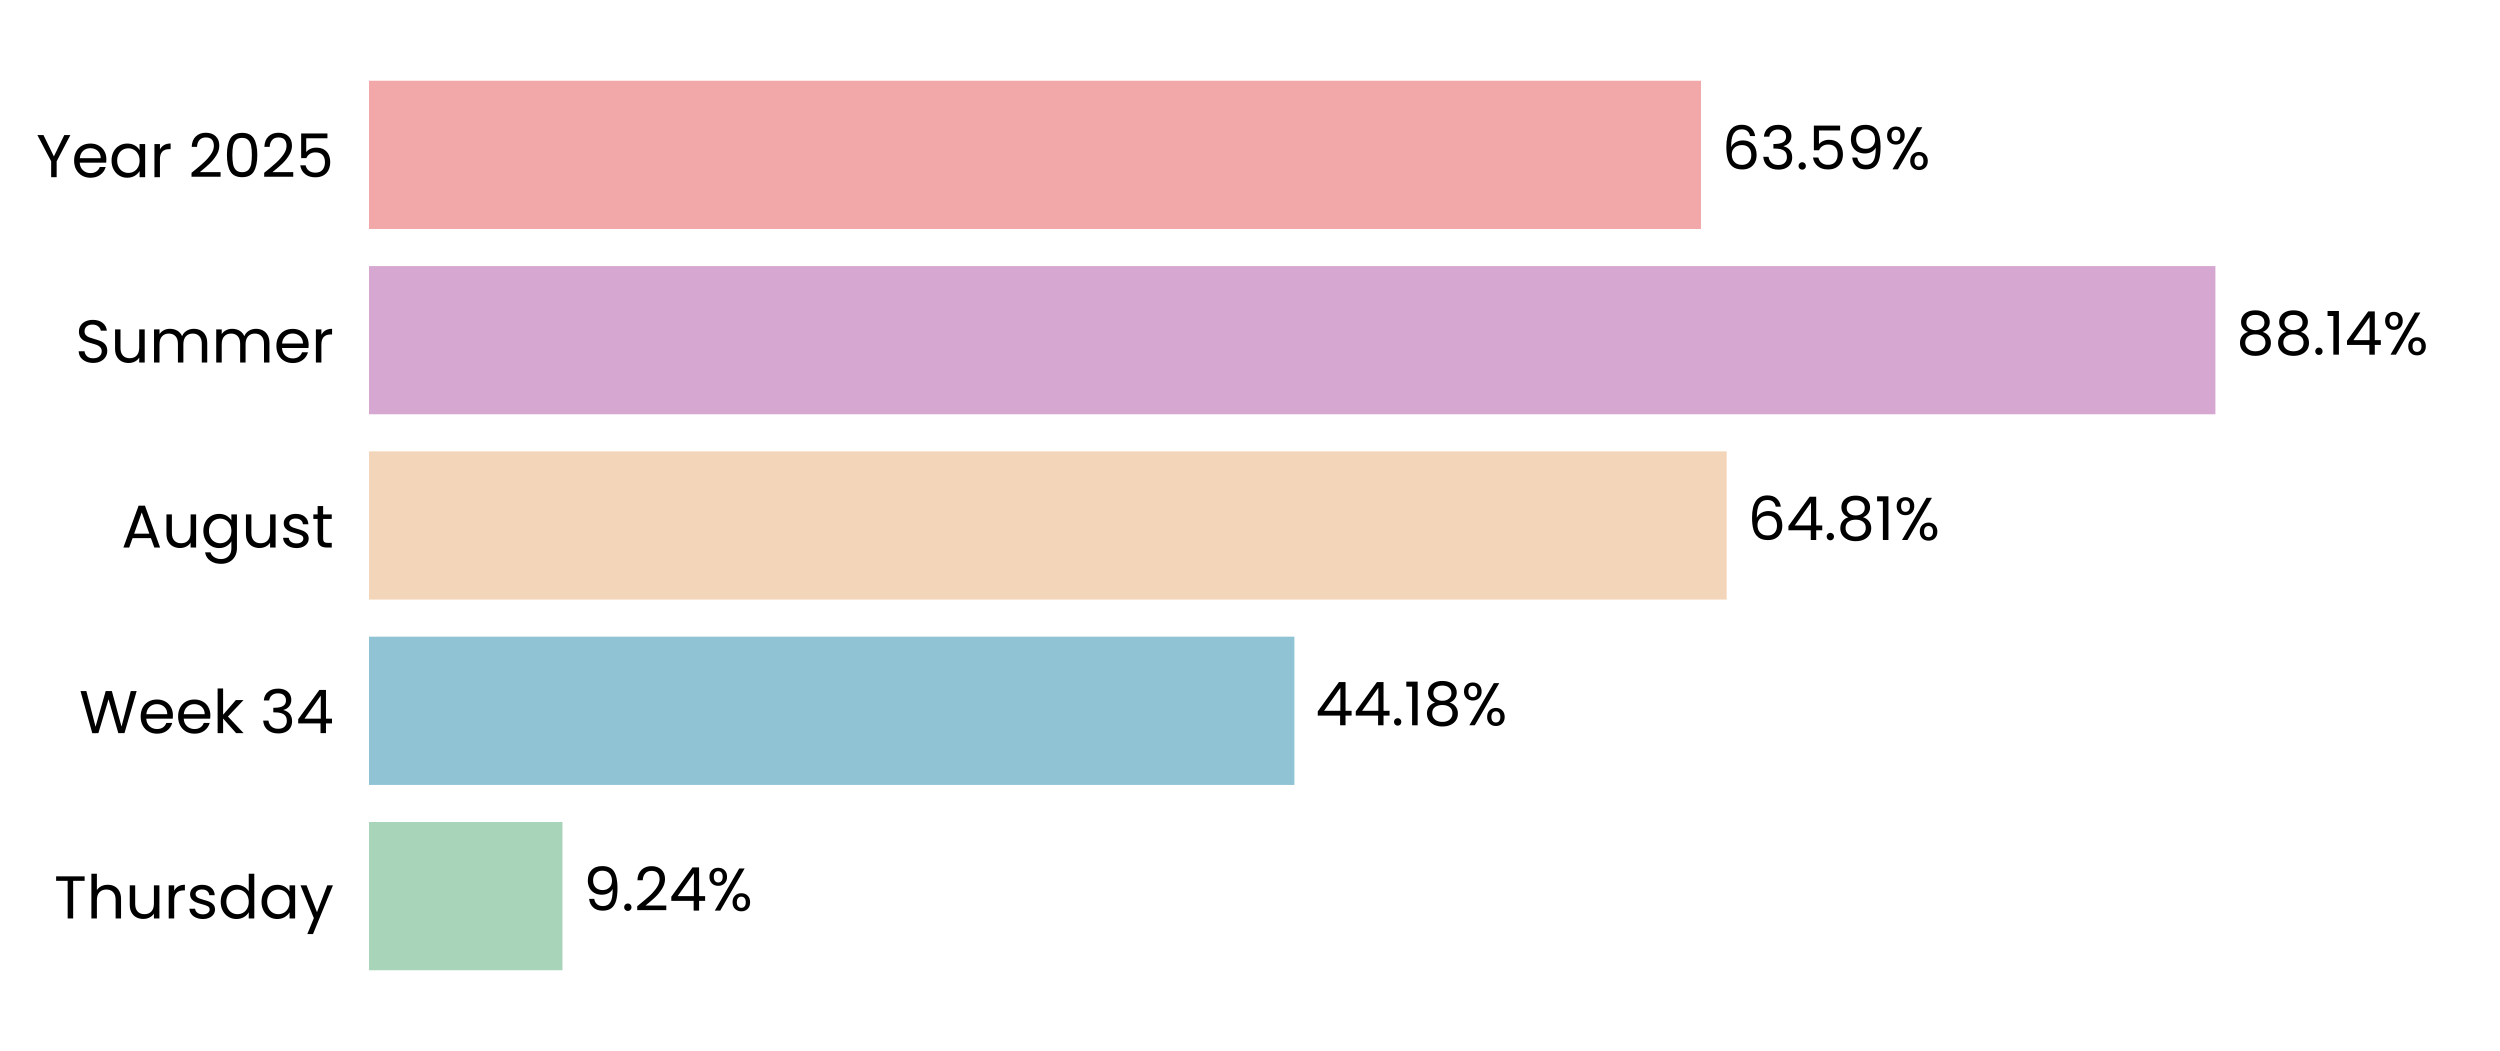
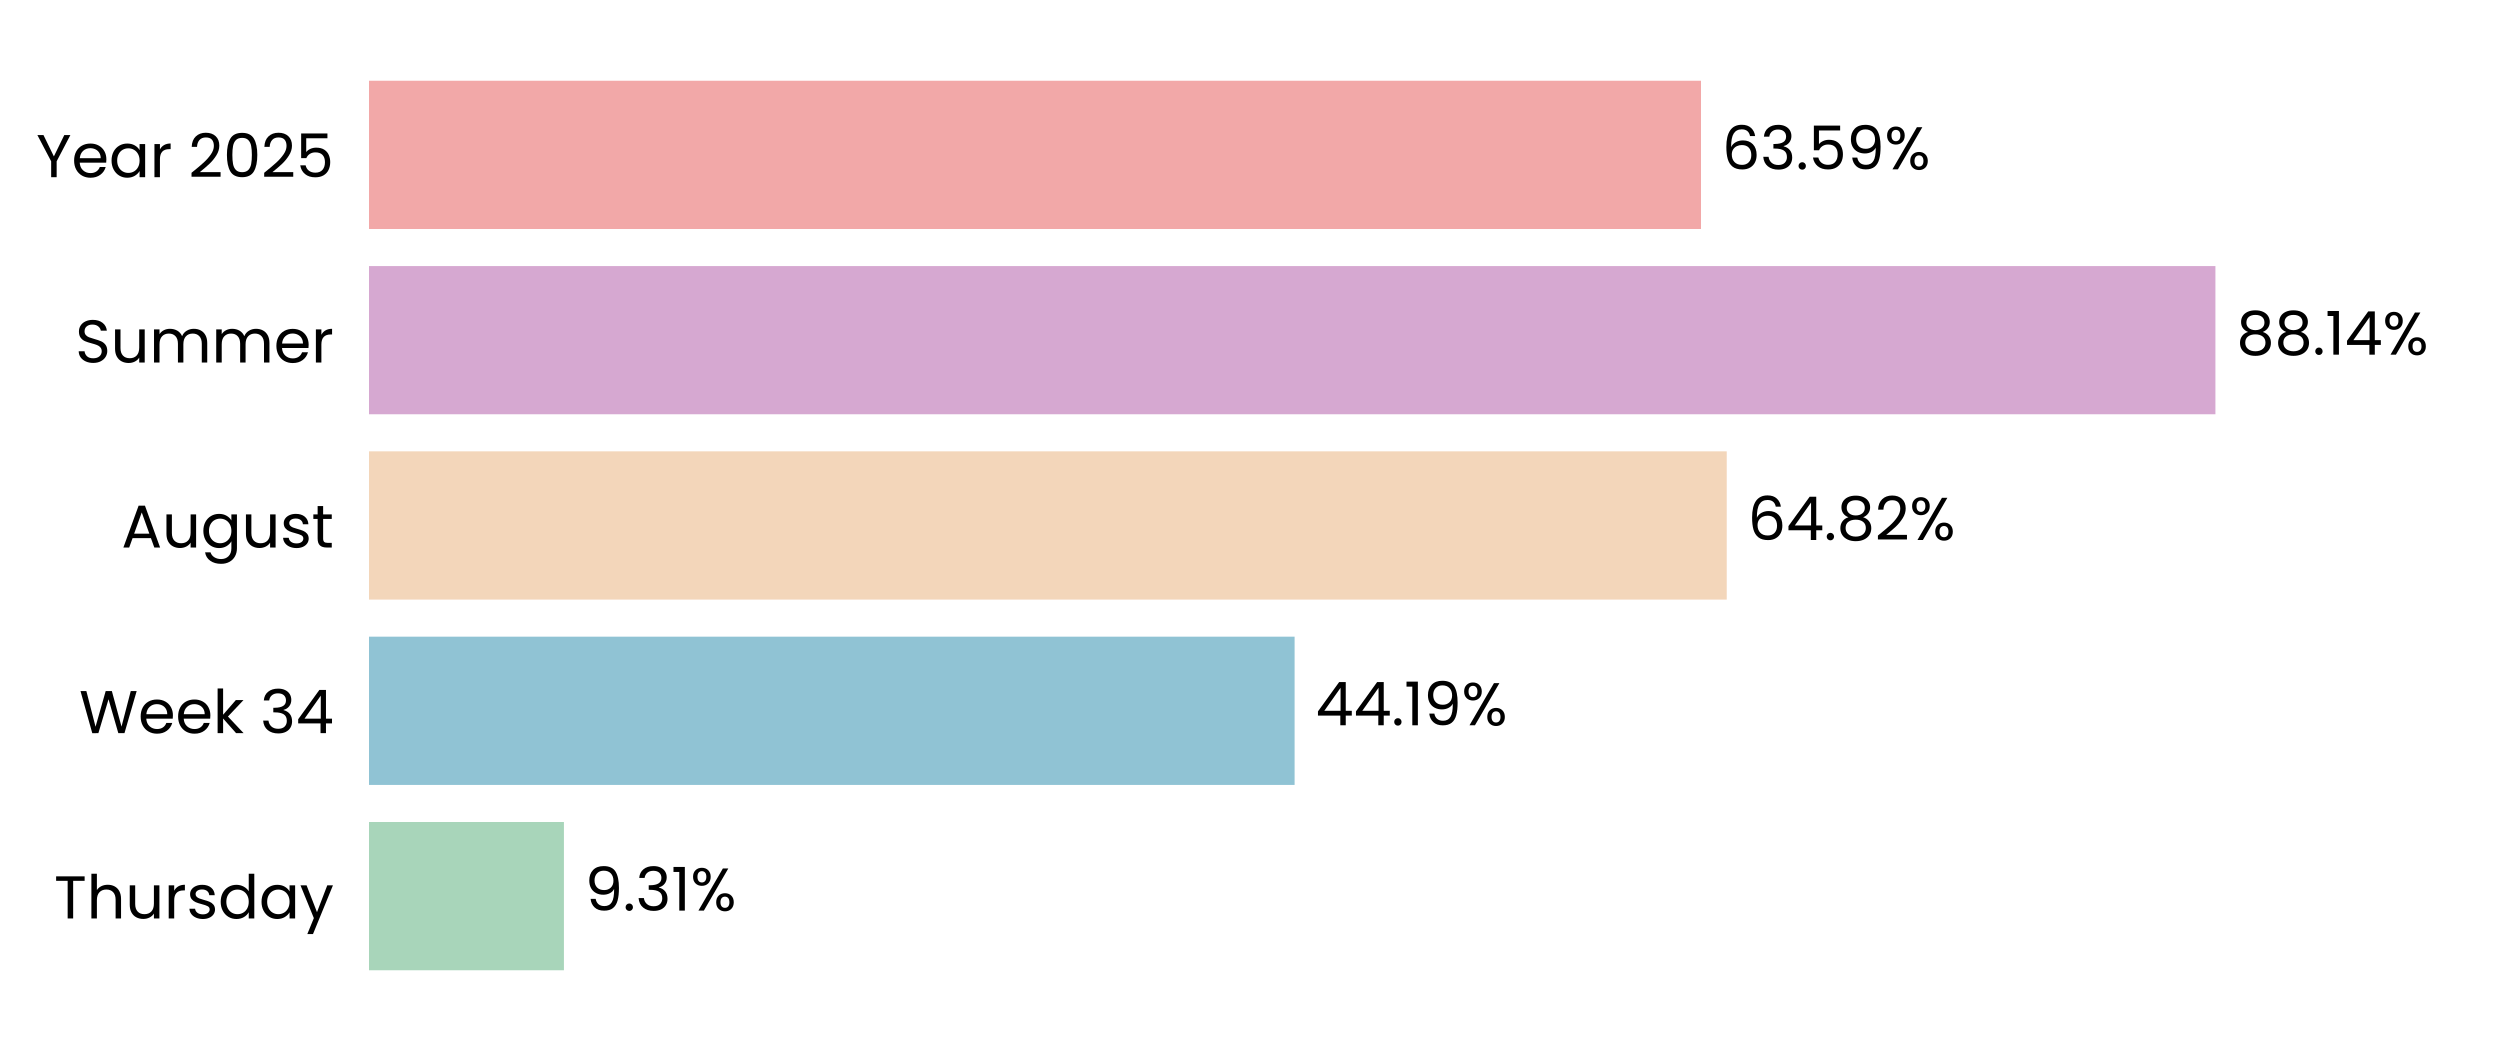
<svg xmlns="http://www.w3.org/2000/svg" xmlns:xlink="http://www.w3.org/1999/xlink" width="496.691pt" height="208.8pt" viewBox="0 0 496.691 208.8" version="1.1">
  <defs>
    <style type="text/css">*{stroke-linejoin: round; stroke-linecap: butt}</style>
  </defs>
  <g id="figure_1">
    <g id="patch_1">
      <path d="M 0 208.8  L 496.691 208.8  L 496.691 0  L 0 0  L 0 208.8  z " style="fill: none" />
    </g>
    <g id="axes_1">
      <g id="patch_2">
        <path d="M 73.311 201.6  L 489.491 201.6  L 489.491 7.2  L 73.311 7.2  L 73.311 201.6  z " style="fill: none" />
      </g>
      <g id="patch_3">
-         <path d="M 73.311 192.764  L 111.75 192.764  L 111.75 163.309  L 73.311 163.309  z " clip-path="url(#p77a91f63e5)" style="fill: #a8d5ba" />
+         <path d="M 73.311 192.764  L 112.039 192.764  L 112.039 163.309  L 73.311 163.309  z " clip-path="url(#pfe6d7c86bd)" style="fill: #a8d5ba" />
      </g>
      <g id="patch_4">
-         <path d="M 73.311 155.945  L 257.165 155.945  L 257.165 126.491  L 73.311 126.491  z " clip-path="url(#p77a91f63e5)" style="fill: #90c3d4" />
+         <path d="M 73.311 155.945  L 257.207 155.945  L 257.207 126.491  L 73.311 126.491  z " clip-path="url(#pfe6d7c86bd)" style="fill: #90c3d4" />
      </g>
      <g id="patch_5">
-         <path d="M 73.311 119.127  L 343.054 119.127  L 343.054 89.673  L 73.311 89.673  z " clip-path="url(#p77a91f63e5)" style="fill: #f3d6ba" />
+         <path d="M 73.311 119.127  L 343.064 119.127  L 343.064 89.673  L 73.311 89.673  z " clip-path="url(#pfe6d7c86bd)" style="fill: #f3d6ba" />
      </g>
      <g id="patch_6">
-         <path d="M 73.311 82.309  L 440.148 82.309  L 440.148 52.855  L 73.311 52.855  z " clip-path="url(#p77a91f63e5)" style="fill: #d6a8d1" />
+         <path d="M 73.311 82.309  L 440.152 82.309  L 440.152 52.855  L 73.311 52.855  z " clip-path="url(#pfe6d7c86bd)" style="fill: #d6a8d1" />
      </g>
      <g id="patch_7">
-         <path d="M 73.311 45.491  L 337.947 45.491  L 337.947 16.036  L 73.311 16.036  z " clip-path="url(#p77a91f63e5)" style="fill: #f2a8a8" />
+         <path d="M 73.311 45.491  L 337.948 45.491  L 337.948 16.036  L 73.311 16.036  z " clip-path="url(#pfe6d7c86bd)" style="fill: #f2a8a8" />
      </g>
      <g id="matplotlib.axis_1">
        <g id="ytick_1">
          <g id="text_1">
            <g transform="translate(10.74188 182.4764) scale(0.12 -0.12)">
              <defs>
                <path id="Poppins-Regular-54" d="M 3238 4461  L 3238 3987  L 2022 3987  L 2022 0  L 1440 0  L 1440 3987  L 218 3987  L 218 4461  L 3238 4461  z " transform="scale(0.015625)" />
                <path id="Poppins-Regular-68" d="M 2234 3571  Q 2630 3571 2950 3401  Q 3270 3232 3452 2893  Q 3635 2554 3635 2067  L 3635 0  L 3059 0  L 3059 1984  Q 3059 2509 2796 2787  Q 2534 3066 2080 3066  Q 1619 3066 1347 2778  Q 1075 2490 1075 1939  L 1075 0  L 493 0  L 493 4736  L 1075 4736  L 1075 3008  Q 1248 3277 1552 3424  Q 1856 3571 2234 3571  z " transform="scale(0.015625)" />
                <path id="Poppins-Regular-75" d="M 3603 3507  L 3603 0  L 3021 0  L 3021 518  Q 2854 250 2556 99  Q 2259 -51 1901 -51  Q 1491 -51 1164 118  Q 838 288 649 627  Q 461 966 461 1453  L 461 3507  L 1037 3507  L 1037 1530  Q 1037 1011 1299 732  Q 1562 454 2016 454  Q 2483 454 2752 742  Q 3021 1030 3021 1581  L 3021 3507  L 3603 3507  z " transform="scale(0.015625)" />
                <path id="Poppins-Regular-72" d="M 1075 2938  Q 1229 3238 1513 3404  Q 1798 3571 2208 3571  L 2208 2970  L 2054 2970  Q 1075 2970 1075 1907  L 1075 0  L 493 0  L 493 3507  L 1075 3507  L 1075 2938  z " transform="scale(0.015625)" />
                <path id="Poppins-Regular-73" d="M 1734 -58  Q 1331 -58 1011 80  Q 691 218 505 464  Q 320 710 301 1030  L 902 1030  Q 928 768 1149 601  Q 1370 435 1728 435  Q 2061 435 2253 582  Q 2445 730 2445 954  Q 2445 1184 2240 1296  Q 2035 1408 1606 1517  Q 1216 1619 969 1724  Q 723 1830 547 2038  Q 371 2246 371 2586  Q 371 2854 531 3078  Q 691 3302 985 3433  Q 1280 3565 1658 3565  Q 2240 3565 2598 3270  Q 2957 2976 2982 2464  L 2400 2464  Q 2381 2739 2179 2905  Q 1978 3072 1638 3072  Q 1325 3072 1139 2937  Q 954 2803 954 2586  Q 954 2413 1066 2301  Q 1178 2189 1347 2121  Q 1517 2054 1818 1971  Q 2195 1869 2432 1769  Q 2669 1670 2838 1472  Q 3008 1274 3014 954  Q 3014 666 2854 435  Q 2694 205 2403 73  Q 2112 -58 1734 -58  z " transform="scale(0.015625)" />
                <path id="Poppins-Regular-64" d="M 275 1766  Q 275 2304 492 2710  Q 710 3117 1091 3341  Q 1472 3565 1946 3565  Q 2355 3565 2707 3376  Q 3059 3187 3245 2880  L 3245 4736  L 3834 4736  L 3834 0  L 3245 0  L 3245 659  Q 3072 346 2733 144  Q 2394 -58 1939 -58  Q 1472 -58 1091 172  Q 710 403 492 819  Q 275 1235 275 1766  z M 3245 1760  Q 3245 2157 3085 2451  Q 2925 2746 2653 2902  Q 2381 3059 2054 3059  Q 1728 3059 1459 2905  Q 1190 2752 1030 2457  Q 870 2163 870 1766  Q 870 1363 1030 1065  Q 1190 768 1459 611  Q 1728 454 2054 454  Q 2381 454 2653 611  Q 2925 768 3085 1065  Q 3245 1363 3245 1760  z " transform="scale(0.015625)" />
                <path id="Poppins-Regular-61" d="M 275 1766  Q 275 2304 492 2710  Q 710 3117 1091 3341  Q 1472 3565 1939 3565  Q 2400 3565 2739 3366  Q 3078 3168 3245 2867  L 3245 3507  L 3834 3507  L 3834 0  L 3245 0  L 3245 653  Q 3072 346 2729 144  Q 2387 -58 1933 -58  Q 1466 -58 1088 172  Q 710 403 492 819  Q 275 1235 275 1766  z M 3245 1760  Q 3245 2157 3085 2451  Q 2925 2746 2653 2902  Q 2381 3059 2054 3059  Q 1728 3059 1459 2905  Q 1190 2752 1030 2457  Q 870 2163 870 1766  Q 870 1363 1030 1065  Q 1190 768 1459 611  Q 1728 454 2054 454  Q 2381 454 2653 611  Q 2925 768 3085 1065  Q 3245 1363 3245 1760  z " transform="scale(0.015625)" />
                <path id="Poppins-Regular-79" d="M 3514 3507  L 1402 -1651  L 800 -1651  L 1491 38  L 77 3507  L 723 3507  L 1824 666  L 2912 3507  L 3514 3507  z " transform="scale(0.015625)" />
              </defs>
              <use xlink:href="#Poppins-Regular-54" />
              <use xlink:href="#Poppins-Regular-68" transform="translate(54.09999 0)" />
              <use xlink:href="#Poppins-Regular-75" transform="translate(118.1 0)" />
              <use xlink:href="#Poppins-Regular-72" transform="translate(182.1 0)" />
              <use xlink:href="#Poppins-Regular-73" transform="translate(219.3999 0)" />
              <use xlink:href="#Poppins-Regular-64" transform="translate(271.5999 0)" />
              <use xlink:href="#Poppins-Regular-61" transform="translate(339.1999 0)" />
              <use xlink:href="#Poppins-Regular-79" transform="translate(406.7999 0)" />
            </g>
          </g>
        </g>
        <g id="ytick_2">
          <g id="text_2">
            <g transform="translate(15.71813 145.6582) scale(0.12 -0.12)">
              <defs>
                <path id="Poppins-Regular-57" d="M 6099 4461  L 4806 0  L 4154 0  L 3117 3590  L 2042 0  L 1395 -6  L 147 4461  L 768 4461  L 1741 678  L 2816 4461  L 3469 4461  L 4493 691  L 5472 4461  L 6099 4461  z " transform="scale(0.015625)" />
                <path id="Poppins-Regular-65" d="M 3693 1888  Q 3693 1722 3674 1536  L 870 1536  Q 902 1018 1225 726  Q 1549 435 2010 435  Q 2387 435 2640 611  Q 2893 787 2995 1082  L 3622 1082  Q 3482 576 3059 259  Q 2637 -58 2010 -58  Q 1510 -58 1116 166  Q 723 390 499 803  Q 275 1216 275 1760  Q 275 2304 492 2713  Q 710 3123 1104 3344  Q 1498 3565 2010 3565  Q 2509 3565 2893 3347  Q 3277 3130 3485 2749  Q 3693 2368 3693 1888  z M 3091 2010  Q 3091 2342 2944 2582  Q 2797 2822 2544 2947  Q 2291 3072 1984 3072  Q 1542 3072 1232 2790  Q 922 2509 877 2010  L 3091 2010  z " transform="scale(0.015625)" />
                <path id="Poppins-Regular-6b" d="M 2451 0  L 1075 1549  L 1075 0  L 493 0  L 493 4736  L 1075 4736  L 1075 1952  L 2426 3507  L 3238 3507  L 1587 1760  L 3245 0  L 2451 0  z " transform="scale(0.015625)" />
                <path id="Poppins-Regular-20" transform="scale(0.015625)" />
                <path id="Poppins-Regular-33" d="M 384 3462  Q 429 4051 838 4384  Q 1248 4717 1901 4717  Q 2336 4717 2653 4560  Q 2970 4403 3133 4134  Q 3296 3866 3296 3526  Q 3296 3130 3069 2842  Q 2842 2554 2477 2470  L 2477 2438  Q 2893 2336 3136 2035  Q 3379 1734 3379 1248  Q 3379 883 3212 592  Q 3046 301 2713 134  Q 2381 -32 1914 -32  Q 1235 -32 800 323  Q 365 678 314 1331  L 877 1331  Q 922 947 1190 704  Q 1459 461 1907 461  Q 2355 461 2588 694  Q 2822 928 2822 1299  Q 2822 1779 2502 1990  Q 2182 2202 1536 2202  L 1389 2202  L 1389 2688  L 1542 2688  Q 2131 2694 2432 2883  Q 2733 3072 2733 3469  Q 2733 3808 2512 4013  Q 2291 4218 1882 4218  Q 1485 4218 1241 4013  Q 998 3808 954 3462  L 384 3462  z " transform="scale(0.015625)" />
                <path id="Poppins-Regular-34" d="M 256 1030  L 256 1472  L 2502 4582  L 3200 4582  L 3200 1536  L 3840 1536  L 3840 1030  L 3200 1030  L 3200 0  L 2624 0  L 2624 1030  L 256 1030  z M 2650 3974  L 928 1536  L 2650 1536  L 2650 3974  z " transform="scale(0.015625)" />
              </defs>
              <use xlink:href="#Poppins-Regular-57" />
              <use xlink:href="#Poppins-Regular-65" transform="translate(97.59999 0)" />
              <use xlink:href="#Poppins-Regular-65" transform="translate(159.6 0)" />
              <use xlink:href="#Poppins-Regular-6b" transform="translate(221.6 0)" />
              <use xlink:href="#Poppins-Regular-20" transform="translate(273.0999 0)" />
              <use xlink:href="#Poppins-Regular-33" transform="translate(299.7999 0)" />
              <use xlink:href="#Poppins-Regular-34" transform="translate(358.6999 0)" />
            </g>
          </g>
        </g>
        <g id="ytick_3">
          <g id="text_3">
            <g transform="translate(24.11812 108.78) scale(0.12 -0.12)">
              <defs>
                <path id="Poppins-Regular-41" d="M 3130 992  L 1184 992  L 826 0  L 211 0  L 1824 4435  L 2496 4435  L 4102 0  L 3488 0  L 3130 992  z M 2963 1466  L 2157 3718  L 1350 1466  L 2963 1466  z " transform="scale(0.015625)" />
                <path id="Poppins-Regular-67" d="M 1939 3565  Q 2394 3565 2736 3366  Q 3078 3168 3245 2867  L 3245 3507  L 3834 3507  L 3834 -77  Q 3834 -557 3629 -931  Q 3424 -1306 3043 -1517  Q 2662 -1728 2157 -1728  Q 1466 -1728 1005 -1401  Q 544 -1075 461 -512  L 1037 -512  Q 1133 -832 1433 -1027  Q 1734 -1222 2157 -1222  Q 2637 -1222 2941 -921  Q 3245 -621 3245 -77  L 3245 659  Q 3072 352 2733 147  Q 2394 -58 1939 -58  Q 1472 -58 1091 172  Q 710 403 492 819  Q 275 1235 275 1766  Q 275 2304 492 2710  Q 710 3117 1091 3341  Q 1472 3565 1939 3565  z M 3245 1760  Q 3245 2157 3085 2451  Q 2925 2746 2653 2902  Q 2381 3059 2054 3059  Q 1728 3059 1459 2905  Q 1190 2752 1030 2457  Q 870 2163 870 1766  Q 870 1363 1030 1065  Q 1190 768 1459 611  Q 1728 454 2054 454  Q 2381 454 2653 611  Q 2925 768 3085 1065  Q 3245 1363 3245 1760  z " transform="scale(0.015625)" />
                <path id="Poppins-Regular-74" d="M 1203 3027  L 1203 960  Q 1203 704 1312 598  Q 1421 493 1690 493  L 2118 493  L 2118 0  L 1594 0  Q 1107 0 864 224  Q 621 448 621 960  L 621 3027  L 166 3027  L 166 3507  L 621 3507  L 621 4390  L 1203 4390  L 1203 3507  L 2118 3507  L 2118 3027  L 1203 3027  z " transform="scale(0.015625)" />
              </defs>
              <use xlink:href="#Poppins-Regular-41" />
              <use xlink:href="#Poppins-Regular-75" transform="translate(67.39999 0)" />
              <use xlink:href="#Poppins-Regular-67" transform="translate(131.4 0)" />
              <use xlink:href="#Poppins-Regular-75" transform="translate(199 0)" />
              <use xlink:href="#Poppins-Regular-73" transform="translate(263 0)" />
              <use xlink:href="#Poppins-Regular-74" transform="translate(315.2 0)" />
            </g>
          </g>
        </g>
        <g id="ytick_4">
          <g id="text_4">
            <g transform="translate(14.95125 72.02182) scale(0.12 -0.12)">
              <defs>
                <path id="Poppins-Regular-53" d="M 1907 -45  Q 1466 -45 1117 112  Q 768 269 569 547  Q 371 826 365 1190  L 986 1190  Q 1018 877 1245 662  Q 1472 448 1907 448  Q 2323 448 2563 656  Q 2803 864 2803 1190  Q 2803 1446 2662 1606  Q 2522 1766 2310 1849  Q 2099 1933 1741 2029  Q 1299 2144 1033 2259  Q 768 2374 579 2620  Q 390 2867 390 3283  Q 390 3648 576 3929  Q 762 4211 1098 4364  Q 1434 4518 1869 4518  Q 2496 4518 2896 4204  Q 3296 3891 3347 3373  L 2707 3373  Q 2675 3629 2438 3824  Q 2202 4019 1811 4019  Q 1446 4019 1216 3830  Q 986 3642 986 3302  Q 986 3059 1123 2905  Q 1261 2752 1462 2672  Q 1664 2592 2029 2490  Q 2470 2368 2739 2249  Q 3008 2131 3200 1884  Q 3392 1638 3392 1216  Q 3392 890 3219 602  Q 3046 314 2707 134  Q 2368 -45 1907 -45  z " transform="scale(0.015625)" />
                <path id="Poppins-Regular-6d" d="M 4710 3571  Q 5120 3571 5440 3401  Q 5760 3232 5945 2893  Q 6131 2554 6131 2067  L 6131 0  L 5555 0  L 5555 1984  Q 5555 2509 5296 2787  Q 5037 3066 4595 3066  Q 4141 3066 3872 2774  Q 3603 2483 3603 1933  L 3603 0  L 3027 0  L 3027 1984  Q 3027 2509 2768 2787  Q 2509 3066 2067 3066  Q 1613 3066 1344 2774  Q 1075 2483 1075 1933  L 1075 0  L 493 0  L 493 3507  L 1075 3507  L 1075 3002  Q 1248 3277 1539 3424  Q 1830 3571 2182 3571  Q 2624 3571 2963 3372  Q 3302 3174 3469 2790  Q 3616 3162 3955 3366  Q 4294 3571 4710 3571  z " transform="scale(0.015625)" />
              </defs>
              <use xlink:href="#Poppins-Regular-53" />
              <use xlink:href="#Poppins-Regular-75" transform="translate(58.7 0)" />
              <use xlink:href="#Poppins-Regular-6d" transform="translate(122.7 0)" />
              <use xlink:href="#Poppins-Regular-6d" transform="translate(225.7 0)" />
              <use xlink:href="#Poppins-Regular-65" transform="translate(328.7 0)" />
              <use xlink:href="#Poppins-Regular-72" transform="translate(390.6999 0)" />
            </g>
          </g>
        </g>
        <g id="ytick_5">
          <g id="text_5">
            <g transform="translate(7.2 35.20364) scale(0.12 -0.12)">
              <defs>
                <path id="Poppins-Regular-59" d="M 3616 4461  L 2163 1683  L 2163 0  L 1581 0  L 1581 1683  L 122 4461  L 768 4461  L 1869 2202  L 2970 4461  L 3616 4461  z " transform="scale(0.015625)" />
                <path id="Poppins-Regular-32" d="M 326 467  Q 1139 1120 1600 1539  Q 2061 1958 2377 2416  Q 2694 2874 2694 3315  Q 2694 3731 2492 3971  Q 2291 4211 1843 4211  Q 1408 4211 1168 3939  Q 928 3667 909 3213  L 346 3213  Q 371 3930 780 4320  Q 1190 4710 1837 4710  Q 2496 4710 2883 4345  Q 3270 3981 3270 3341  Q 3270 2810 2953 2307  Q 2637 1805 2233 1424  Q 1830 1043 1203 538  L 3405 538  L 3405 51  L 326 51  L 326 467  z " transform="scale(0.015625)" />
                <path id="Poppins-Regular-30" d="M 397 2362  Q 397 3462 755 4080  Q 1114 4698 2010 4698  Q 2899 4698 3257 4080  Q 3616 3462 3616 2362  Q 3616 1242 3257 621  Q 2899 0 2010 0  Q 1114 0 755 621  Q 397 1242 397 2362  z M 3040 2362  Q 3040 2918 2966 3305  Q 2893 3693 2665 3929  Q 2438 4166 2010 4166  Q 1574 4166 1347 3929  Q 1120 3693 1046 3305  Q 973 2918 973 2362  Q 973 1786 1046 1395  Q 1120 1005 1347 768  Q 1574 531 2010 531  Q 2438 531 2665 768  Q 2893 1005 2966 1395  Q 3040 1786 3040 2362  z " transform="scale(0.015625)" />
                <path id="Poppins-Regular-35" d="M 3347 4122  L 1101 4122  L 1101 2662  Q 1248 2867 1536 2998  Q 1824 3130 2157 3130  Q 2688 3130 3021 2909  Q 3354 2688 3498 2339  Q 3642 1990 3642 1600  Q 3642 1139 3469 774  Q 3296 410 2941 198  Q 2586 -13 2061 -13  Q 1389 -13 973 332  Q 557 678 467 1254  L 1037 1254  Q 1120 890 1389 685  Q 1658 480 2067 480  Q 2573 480 2829 784  Q 3085 1088 3085 1587  Q 3085 2086 2829 2358  Q 2573 2630 2074 2630  Q 1734 2630 1481 2467  Q 1229 2304 1114 2022  L 563 2022  L 563 4634  L 3347 4634  L 3347 4122  z " transform="scale(0.015625)" />
              </defs>
              <use xlink:href="#Poppins-Regular-59" />
              <use xlink:href="#Poppins-Regular-65" transform="translate(58.39999 0)" />
              <use xlink:href="#Poppins-Regular-61" transform="translate(120.4 0)" />
              <use xlink:href="#Poppins-Regular-72" transform="translate(188 0)" />
              <use xlink:href="#Poppins-Regular-20" transform="translate(225.3 0)" />
              <use xlink:href="#Poppins-Regular-32" transform="translate(252 0)" />
              <use xlink:href="#Poppins-Regular-30" transform="translate(309.4999 0)" />
              <use xlink:href="#Poppins-Regular-32" transform="translate(372.2999 0)" />
              <use xlink:href="#Poppins-Regular-35" transform="translate(429.7999 0)" />
            </g>
          </g>
        </g>
      </g>
      <g id="text_6">
-         <g transform="translate(115.9119 180.9164) scale(0.12 -0.12)">
+         <g transform="translate(116.2009 180.9164) scale(0.12 -0.12)">
          <defs>
            <path id="Poppins-Regular-39" d="M 1146 1242  Q 1210 877 1443 678  Q 1677 480 2074 480  Q 2605 480 2857 896  Q 3110 1312 3098 2298  Q 2963 2010 2649 1846  Q 2336 1683 1952 1683  Q 1523 1683 1187 1859  Q 851 2035 659 2374  Q 467 2714 467 3194  Q 467 3878 864 4297  Q 1261 4717 1990 4717  Q 2886 4717 3248 4134  Q 3610 3552 3610 2400  Q 3610 1594 3466 1069  Q 3322 544 2979 269  Q 2637 -6 2042 -6  Q 1389 -6 1024 346  Q 659 698 608 1242  L 1146 1242  z M 2048 2176  Q 2477 2176 2752 2441  Q 3027 2707 3027 3162  Q 3027 3642 2758 3936  Q 2490 4230 2003 4230  Q 1555 4230 1289 3948  Q 1024 3667 1024 3206  Q 1024 2739 1286 2457  Q 1549 2176 2048 2176  z " transform="scale(0.015625)" />
            <path id="Poppins-Regular-2e" d="M 678 -38  Q 512 -38 397 77  Q 282 192 282 358  Q 282 525 397 640  Q 512 755 678 755  Q 838 755 950 640  Q 1062 525 1062 358  Q 1062 192 950 77  Q 838 -38 678 -38  z " transform="scale(0.015625)" />
+             <path id="Poppins-Regular-31" d="M 243 4096  L 243 4627  L 1446 4627  L 1446 0  L 858 0  L 858 4096  L 243 4096  z " transform="scale(0.015625)" />
            <path id="Poppins-Regular-25" d="M 269 3584  Q 269 4019 531 4278  Q 794 4538 1203 4538  Q 1613 4538 1875 4278  Q 2138 4019 2138 3584  Q 2138 3142 1875 2883  Q 1613 2624 1203 2624  Q 794 2624 531 2883  Q 269 3142 269 3584  z M 4006 4467  L 1414 0  L 838 0  L 3430 4467  L 4006 4467  z M 1203 4179  Q 986 4179 861 4028  Q 736 3878 736 3584  Q 736 3290 861 3136  Q 986 2982 1203 2982  Q 1421 2982 1549 3139  Q 1677 3296 1677 3584  Q 1677 3878 1549 4028  Q 1421 4179 1203 4179  z M 2720 883  Q 2720 1325 2982 1584  Q 3245 1843 3654 1843  Q 4064 1843 4323 1584  Q 4582 1325 4582 883  Q 4582 448 4323 185  Q 4064 -77 3654 -77  Q 3245 -77 2982 182  Q 2720 442 2720 883  z M 3648 1478  Q 3430 1478 3302 1328  Q 3174 1178 3174 883  Q 3174 595 3302 444  Q 3430 294 3648 294  Q 3866 294 3994 444  Q 4122 595 4122 883  Q 4122 1178 3994 1328  Q 3866 1478 3648 1478  z " transform="scale(0.015625)" />
          </defs>
          <use xlink:href="#Poppins-Regular-39" />
          <use xlink:href="#Poppins-Regular-2e" transform="translate(62.99999 0)" />
-           <use xlink:href="#Poppins-Regular-32" transform="translate(83.99997 0)" />
-           <use xlink:href="#Poppins-Regular-34" transform="translate(141.5 0)" />
-           <use xlink:href="#Poppins-Regular-25" transform="translate(204.3999 0)" />
+           <use xlink:href="#Poppins-Regular-33" transform="translate(83.99997 0)" />
+           <use xlink:href="#Poppins-Regular-31" transform="translate(142.9 0)" />
+           <use xlink:href="#Poppins-Regular-25" transform="translate(174.8999 0)" />
        </g>
      </g>
      <g id="text_7">
-         <g transform="translate(261.3272 144.0982) scale(0.12 -0.12)">
-           <defs>
-             <path id="Poppins-Regular-31" d="M 243 4096  L 243 4627  L 1446 4627  L 1446 0  L 858 0  L 858 4096  L 243 4096  z " transform="scale(0.015625)" />
-             <path id="Poppins-Regular-38" d="M 1242 2406  Q 883 2547 691 2816  Q 499 3085 499 3469  Q 499 3814 672 4092  Q 845 4371 1187 4534  Q 1530 4698 2016 4698  Q 2502 4698 2844 4534  Q 3187 4371 3363 4092  Q 3539 3814 3539 3469  Q 3539 3098 3340 2819  Q 3142 2541 2797 2406  Q 3194 2285 3427 1981  Q 3661 1677 3661 1248  Q 3661 832 3456 521  Q 3251 211 2876 41  Q 2502 -128 2016 -128  Q 1530 -128 1162 41  Q 794 211 589 521  Q 384 832 384 1248  Q 384 1677 614 1984  Q 845 2291 1242 2406  z M 2976 3398  Q 2976 3789 2720 4000  Q 2464 4211 2016 4211  Q 1574 4211 1318 4000  Q 1062 3789 1062 3392  Q 1062 3034 1328 2816  Q 1594 2598 2016 2598  Q 2445 2598 2710 2819  Q 2976 3040 2976 3398  z M 2016 2150  Q 1542 2150 1241 1929  Q 941 1709 941 1267  Q 941 858 1232 608  Q 1523 358 2016 358  Q 2509 358 2797 608  Q 3085 858 3085 1267  Q 3085 1696 2790 1923  Q 2496 2150 2016 2150  z " transform="scale(0.015625)" />
-           </defs>
+         <g transform="translate(261.3685 144.0982) scale(0.12 -0.12)">
          <use xlink:href="#Poppins-Regular-34" />
          <use xlink:href="#Poppins-Regular-34" transform="translate(62.89999 0)" />
          <use xlink:href="#Poppins-Regular-2e" transform="translate(125.8 0)" />
          <use xlink:href="#Poppins-Regular-31" transform="translate(146.8 0)" />
-           <use xlink:href="#Poppins-Regular-38" transform="translate(178.8 0)" />
-           <use xlink:href="#Poppins-Regular-25" transform="translate(241.8999 0)" />
+           <use xlink:href="#Poppins-Regular-39" transform="translate(178.8 0)" />
+           <use xlink:href="#Poppins-Regular-25" transform="translate(241.7999 0)" />
        </g>
      </g>
      <g id="text_8">
-         <g transform="translate(347.2162 107.28) scale(0.12 -0.12)">
+         <g transform="translate(347.2256 107.28) scale(0.12 -0.12)">
          <defs>
            <path id="Poppins-Regular-36" d="M 2976 3526  Q 2835 4237 2099 4237  Q 1530 4237 1248 3798  Q 966 3360 973 2355  Q 1120 2688 1462 2877  Q 1805 3066 2227 3066  Q 2886 3066 3280 2656  Q 3674 2246 3674 1523  Q 3674 1088 3504 742  Q 3334 397 2992 192  Q 2650 -13 2163 -13  Q 1504 -13 1133 281  Q 762 576 614 1094  Q 467 1613 467 2374  Q 467 4723 2106 4723  Q 2733 4723 3091 4384  Q 3450 4045 3514 3526  L 2976 3526  z M 2106 2573  Q 1830 2573 1587 2461  Q 1344 2349 1193 2121  Q 1043 1894 1043 1568  Q 1043 1082 1324 778  Q 1606 474 2131 474  Q 2579 474 2844 752  Q 3110 1030 3110 1504  Q 3110 2003 2854 2288  Q 2598 2573 2106 2573  z " transform="scale(0.015625)" />
+             <path id="Poppins-Regular-38" d="M 1242 2406  Q 883 2547 691 2816  Q 499 3085 499 3469  Q 499 3814 672 4092  Q 845 4371 1187 4534  Q 1530 4698 2016 4698  Q 2502 4698 2844 4534  Q 3187 4371 3363 4092  Q 3539 3814 3539 3469  Q 3539 3098 3340 2819  Q 3142 2541 2797 2406  Q 3194 2285 3427 1981  Q 3661 1677 3661 1248  Q 3661 832 3456 521  Q 3251 211 2876 41  Q 2502 -128 2016 -128  Q 1530 -128 1162 41  Q 794 211 589 521  Q 384 832 384 1248  Q 384 1677 614 1984  Q 845 2291 1242 2406  z M 2976 3398  Q 2976 3789 2720 4000  Q 2464 4211 2016 4211  Q 1574 4211 1318 4000  Q 1062 3789 1062 3392  Q 1062 3034 1328 2816  Q 1594 2598 2016 2598  Q 2445 2598 2710 2819  Q 2976 3040 2976 3398  z M 2016 2150  Q 1542 2150 1241 1929  Q 941 1709 941 1267  Q 941 858 1232 608  Q 1523 358 2016 358  Q 2509 358 2797 608  Q 3085 858 3085 1267  Q 3085 1696 2790 1923  Q 2496 2150 2016 2150  z " transform="scale(0.015625)" />
          </defs>
          <use xlink:href="#Poppins-Regular-36" />
          <use xlink:href="#Poppins-Regular-34" transform="translate(63.49999 0)" />
          <use xlink:href="#Poppins-Regular-2e" transform="translate(126.4 0)" />
          <use xlink:href="#Poppins-Regular-38" transform="translate(147.4 0)" />
-           <use xlink:href="#Poppins-Regular-31" transform="translate(210.5 0)" />
-           <use xlink:href="#Poppins-Regular-25" transform="translate(242.4999 0)" />
+           <use xlink:href="#Poppins-Regular-32" transform="translate(210.5 0)" />
+           <use xlink:href="#Poppins-Regular-25" transform="translate(267.9999 0)" />
        </g>
      </g>
      <g id="text_9">
-         <g transform="translate(444.3102 70.46182) scale(0.12 -0.12)">
+         <g transform="translate(444.3134 70.46182) scale(0.12 -0.12)">
          <use xlink:href="#Poppins-Regular-38" />
          <use xlink:href="#Poppins-Regular-38" transform="translate(63.09999 0)" />
          <use xlink:href="#Poppins-Regular-2e" transform="translate(126.2 0)" />
          <use xlink:href="#Poppins-Regular-31" transform="translate(147.2 0)" />
          <use xlink:href="#Poppins-Regular-34" transform="translate(179.2 0)" />
          <use xlink:href="#Poppins-Regular-25" transform="translate(242.0999 0)" />
        </g>
      </g>
      <g id="text_10">
-         <g transform="translate(342.1092 33.64364) scale(0.12 -0.12)">
+         <g transform="translate(342.11 33.64364) scale(0.12 -0.12)">
          <use xlink:href="#Poppins-Regular-36" />
          <use xlink:href="#Poppins-Regular-33" transform="translate(63.49999 0)" />
          <use xlink:href="#Poppins-Regular-2e" transform="translate(122.4 0)" />
          <use xlink:href="#Poppins-Regular-35" transform="translate(143.4 0)" />
          <use xlink:href="#Poppins-Regular-39" transform="translate(206.2 0)" />
          <use xlink:href="#Poppins-Regular-25" transform="translate(269.1999 0)" />
        </g>
      </g>
    </g>
  </g>
  <defs>
-     <clipPath id="p77a91f63e5">
+     <clipPath id="pfe6d7c86bd">
      <rect x="73.311" y="7.2" width="416.18" height="194.4" />
    </clipPath>
  </defs>
</svg>
